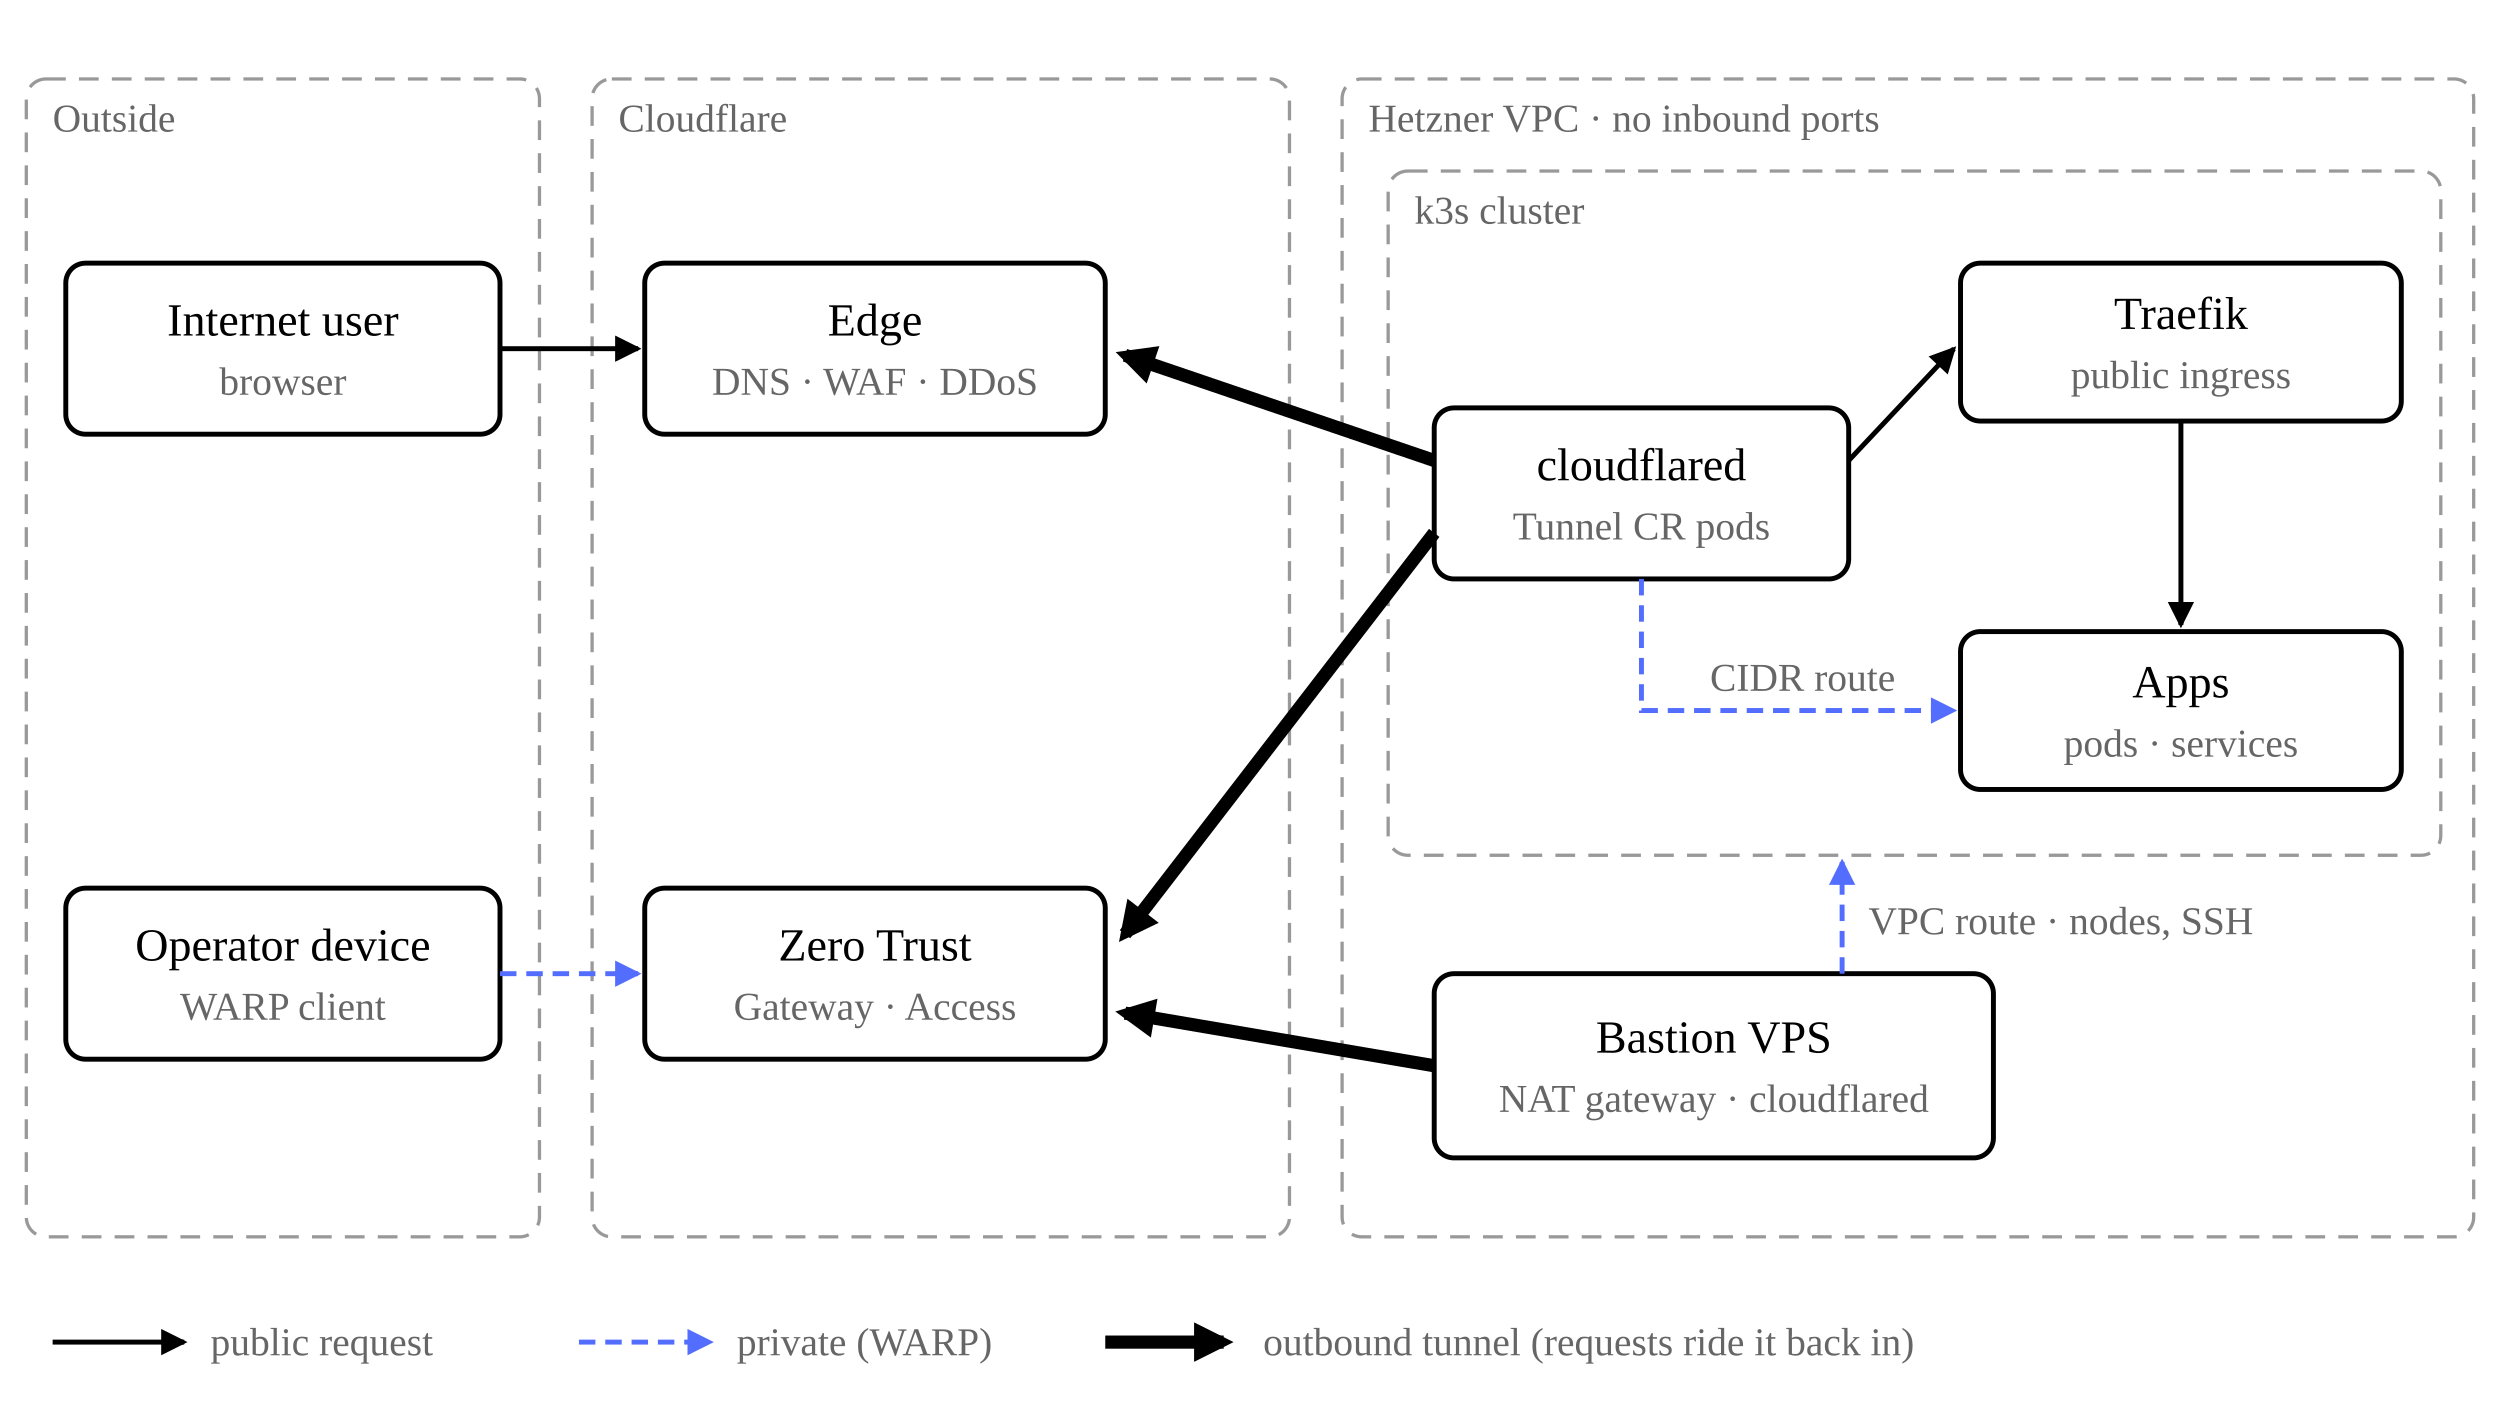
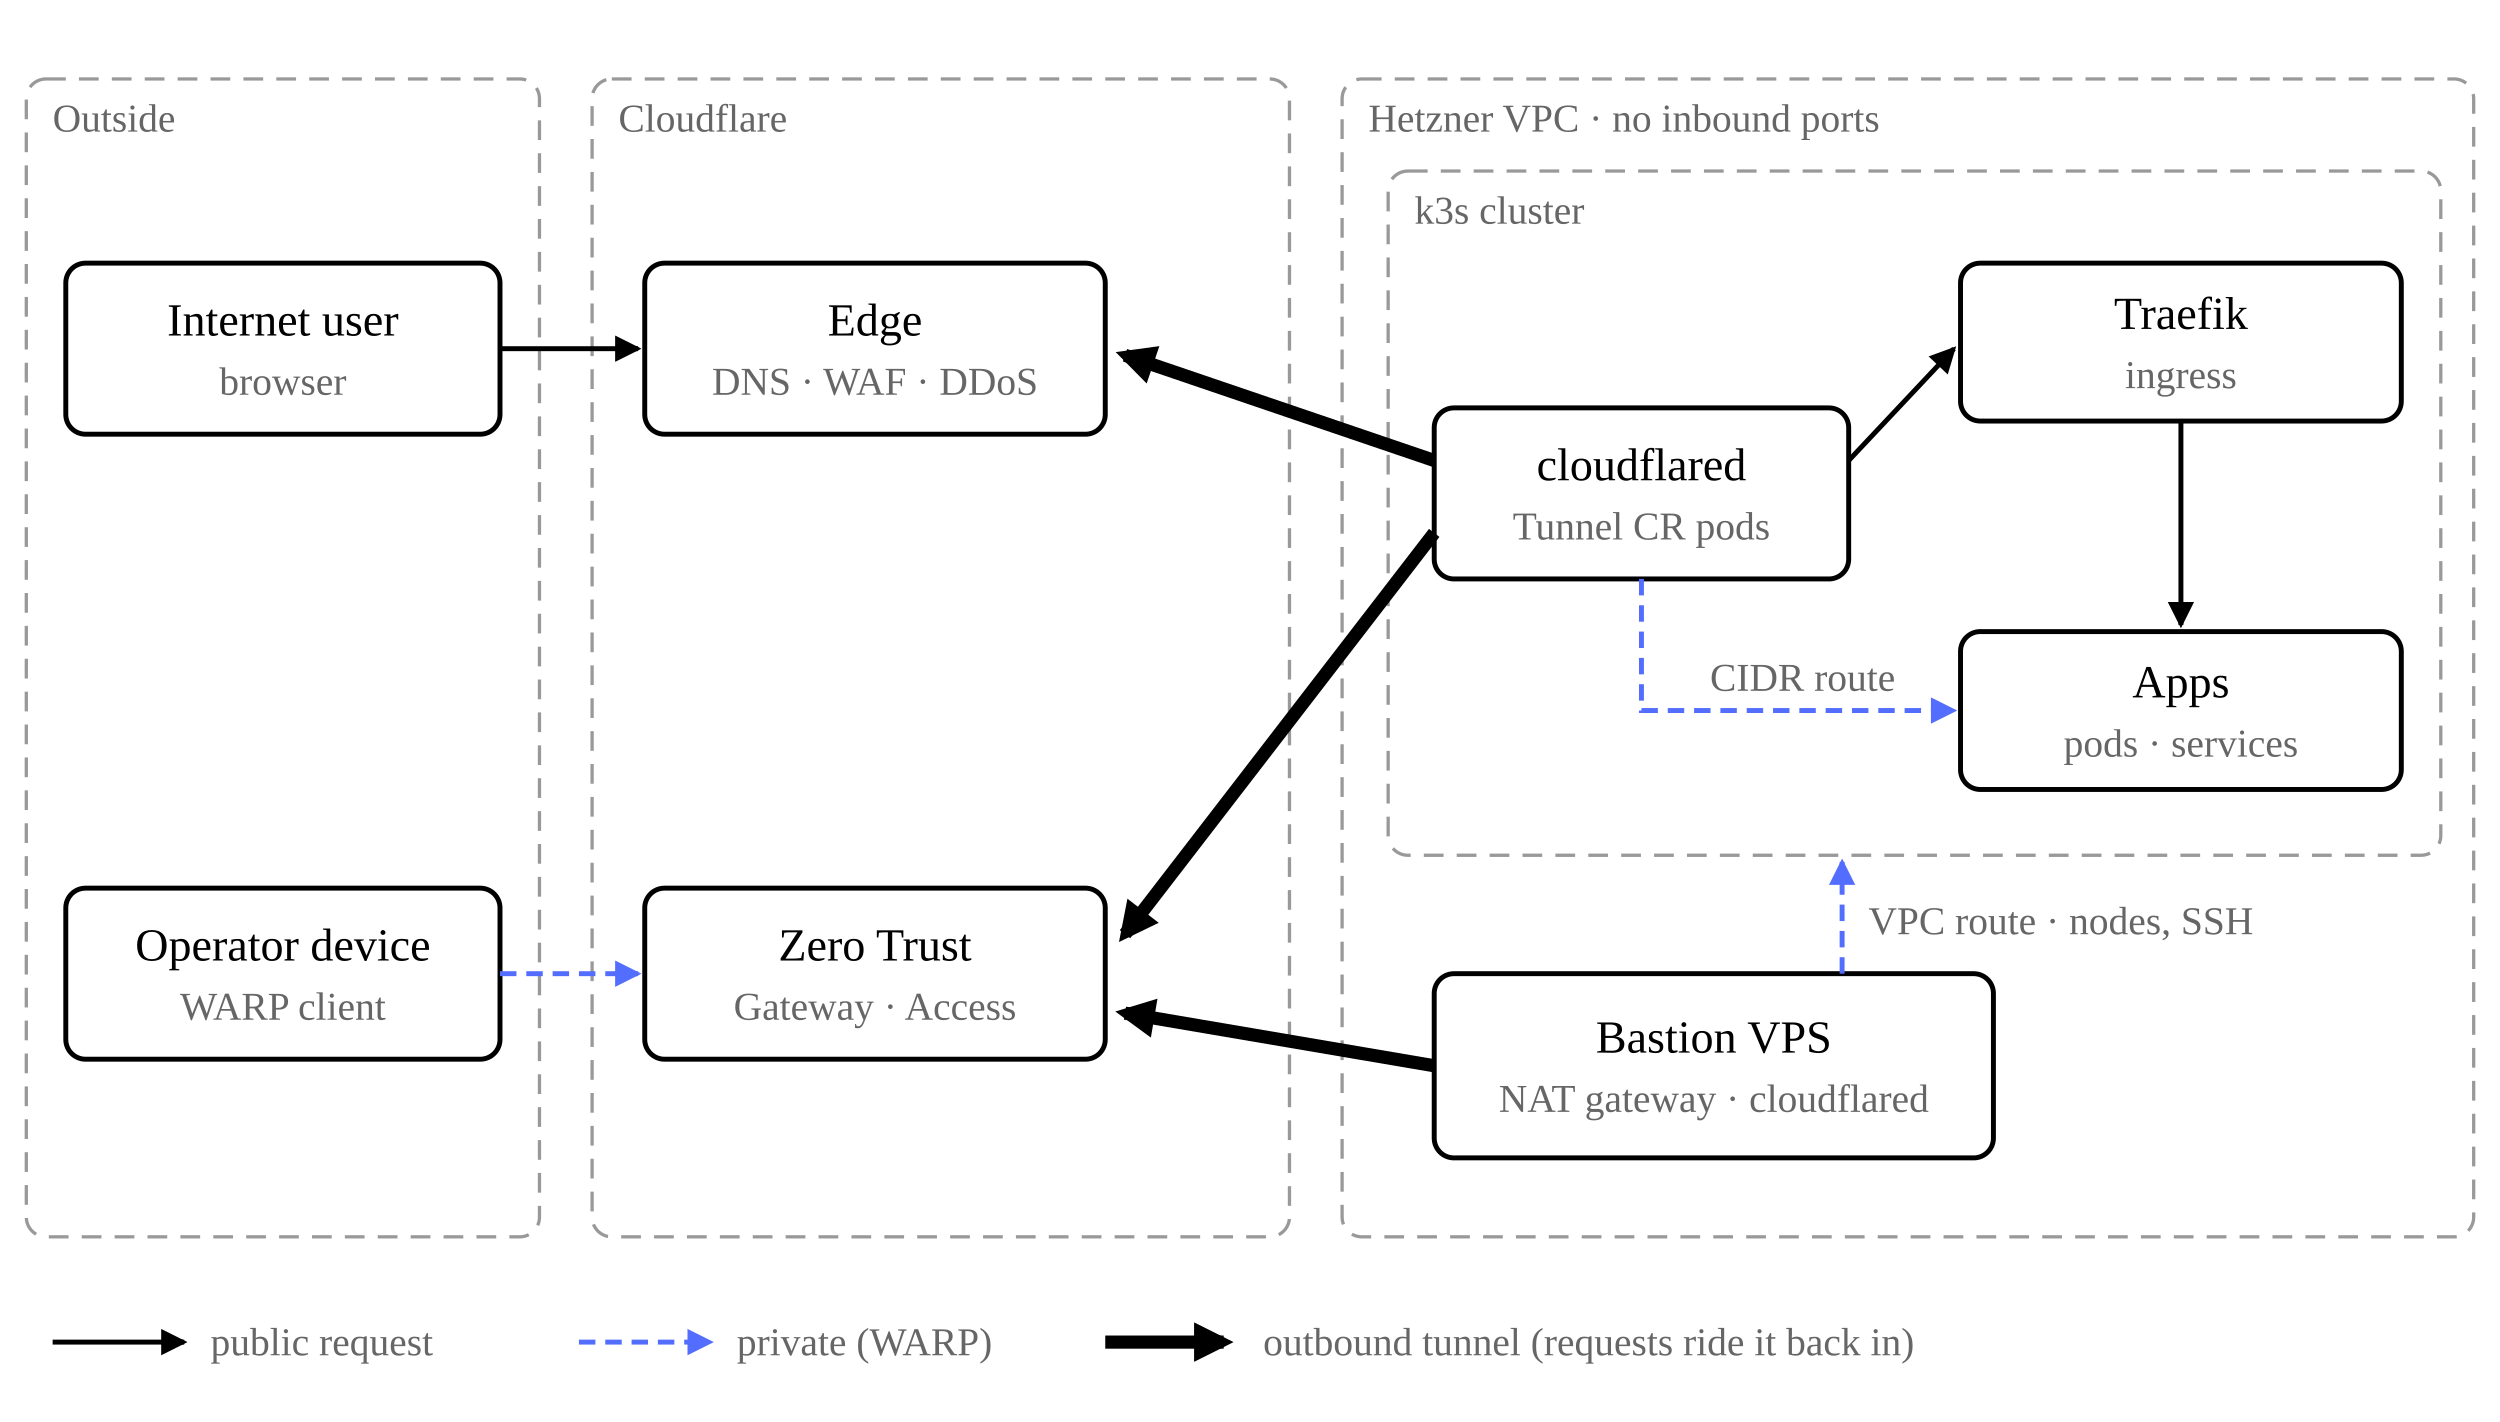
<svg xmlns="http://www.w3.org/2000/svg" aria-labelledby="traffic-title" role="img" viewBox="0 0 760 432">
  <style>.traffic-box{fill:none;stroke:currentColor;stroke-width:1.5}
.traffic-zone{fill:none;stroke:var(--md-default-fg-color--lighter,#999);stroke-dasharray:6 4}
.traffic-label,.traffic-small{font-family:var(--md-text-font-family,sans-serif);text-anchor:middle}
.traffic-label{fill:currentColor;font-size:14px}
.traffic-small{fill:var(--md-default-fg-color--light,#666);font-size:12px}
.traffic-start{text-anchor:start}
.traffic-public,.traffic-private,.traffic-tunnel{fill:none;stroke-width:1.5}
.traffic-public{stroke:currentColor}
.traffic-private{stroke:var(--md-accent-fg-color,#536dfe);stroke-dasharray:5 3}
.traffic-tunnel{stroke:currentColor;stroke-width:4}
.traffic-head{fill:currentColor}
.traffic-head-private{fill:var(--md-accent-fg-color,#536dfe)}</style>
  <defs>
    <marker id="traffic-arrow" markerHeight="8" markerUnits="userSpaceOnUse" markerWidth="8" orient="auto" refX="7" refY="4" viewBox="0 0 8 8">
      <path d="m0 0 8 4-8 4z" class="traffic-head" />
    </marker>
    <marker id="traffic-arrow-private" markerHeight="8" markerUnits="userSpaceOnUse" markerWidth="8" orient="auto" refX="7" refY="4" viewBox="0 0 8 8">
      <path d="m0 0 8 4-8 4z" class="traffic-head-private" />
    </marker>
    <marker id="traffic-arrow-tunnel" markerHeight="12" markerUnits="userSpaceOnUse" markerWidth="12" orient="auto" refX="6" refY="4" viewBox="0 0 8 8">
      <path d="m0 0 8 4-8 4z" class="traffic-head" />
    </marker>
  </defs>
  <rect width="156" height="352" x="8" y="24" class="traffic-zone" rx="6" />
  <text x="16" y="40" class="traffic-small traffic-start">Outside</text>
  <rect width="212" height="352" x="180" y="24" class="traffic-zone" rx="6" />
  <text x="188" y="40" class="traffic-small traffic-start">Cloudflare</text>
  <rect width="344" height="352" x="408" y="24" class="traffic-zone" rx="6" />
  <text x="416" y="40" class="traffic-small traffic-start">Hetzner VPC · no inbound ports</text>
  <rect width="320" height="208" x="422" y="52" class="traffic-zone" rx="6" />
  <text x="430" y="68" class="traffic-small traffic-start">k3s cluster</text>
  <rect width="132" height="52" x="20" y="80" class="traffic-box" rx="6" />
  <text x="86" y="102" class="traffic-label">Internet user</text>
  <text x="86" y="120" class="traffic-small">browser</text>
  <rect width="132" height="52" x="20" y="270" class="traffic-box" rx="6" />
  <text x="86" y="292" class="traffic-label">Operator device</text>
  <text x="86" y="310" class="traffic-small">WARP client</text>
  <rect width="140" height="52" x="196" y="80" class="traffic-box" rx="6" />
  <text x="266" y="102" class="traffic-label">Edge</text>
  <text x="266" y="120" class="traffic-small">DNS · WAF · DDoS</text>
  <rect width="140" height="52" x="196" y="270" class="traffic-box" rx="6" />
  <text x="266" y="292" class="traffic-label">Zero Trust</text>
  <text x="266" y="310" class="traffic-small">Gateway · Access</text>
  <rect width="126" height="52" x="436" y="124" class="traffic-box" rx="6" />
  <text x="499" y="146" class="traffic-label">cloudflared</text>
  <text x="499" y="164" class="traffic-small">Tunnel CR pods</text>
  <rect width="134" height="48" x="596" y="80" class="traffic-box" rx="6" />
  <text x="663" y="100" class="traffic-label">Traefik</text>
-   <text x="663" y="118" class="traffic-small">public ingress</text>
+   <text x="663" y="118" class="traffic-small">ingress</text>
  <rect width="134" height="48" x="596" y="192" class="traffic-box" rx="6" />
  <text x="663" y="212" class="traffic-label">Apps</text>
  <text x="663" y="230" class="traffic-small">pods · services</text>
  <rect width="170" height="56" x="436" y="296" class="traffic-box" rx="6" />
  <text x="521" y="320" class="traffic-label">Bastion VPS</text>
  <text x="521" y="338" class="traffic-small">NAT gateway · cloudflared</text>
  <path marker-end="url(#traffic-arrow)" d="M152 106h42" class="traffic-public" />
  <path marker-end="url(#traffic-arrow)" d="m562 140 32-34" class="traffic-public" />
  <path marker-end="url(#traffic-arrow)" d="M663 128v62" class="traffic-public" />
  <path marker-end="url(#traffic-arrow-private)" d="M152 296h42" class="traffic-private" />
  <path marker-end="url(#traffic-arrow-private)" d="M499 176v40h95" class="traffic-private" />
  <path marker-end="url(#traffic-arrow-private)" d="M560 296v-34" class="traffic-private" />
  <text x="548" y="210" class="traffic-small">CIDR route</text>
  <text x="568" y="284" class="traffic-small traffic-start">VPC route · nodes, SSH</text>
  <path marker-end="url(#traffic-arrow-tunnel)" d="m436 140-94-32" class="traffic-tunnel" />
  <path marker-end="url(#traffic-arrow-tunnel)" d="m436 162-94 122" class="traffic-tunnel" />
  <path marker-end="url(#traffic-arrow-tunnel)" d="m436 324-94-16" class="traffic-tunnel" />
  <path marker-end="url(#traffic-arrow)" d="M16 408h40" class="traffic-public" />
  <text x="64" y="412" class="traffic-small traffic-start">public request</text>
  <path marker-end="url(#traffic-arrow-private)" d="M176 408h40" class="traffic-private" />
  <text x="224" y="412" class="traffic-small traffic-start">private (WARP)</text>
  <path marker-end="url(#traffic-arrow-tunnel)" d="M336 408h36" class="traffic-tunnel" />
  <text x="384" y="412" class="traffic-small traffic-start">outbound tunnel (requests ride it back in)</text>
</svg>
